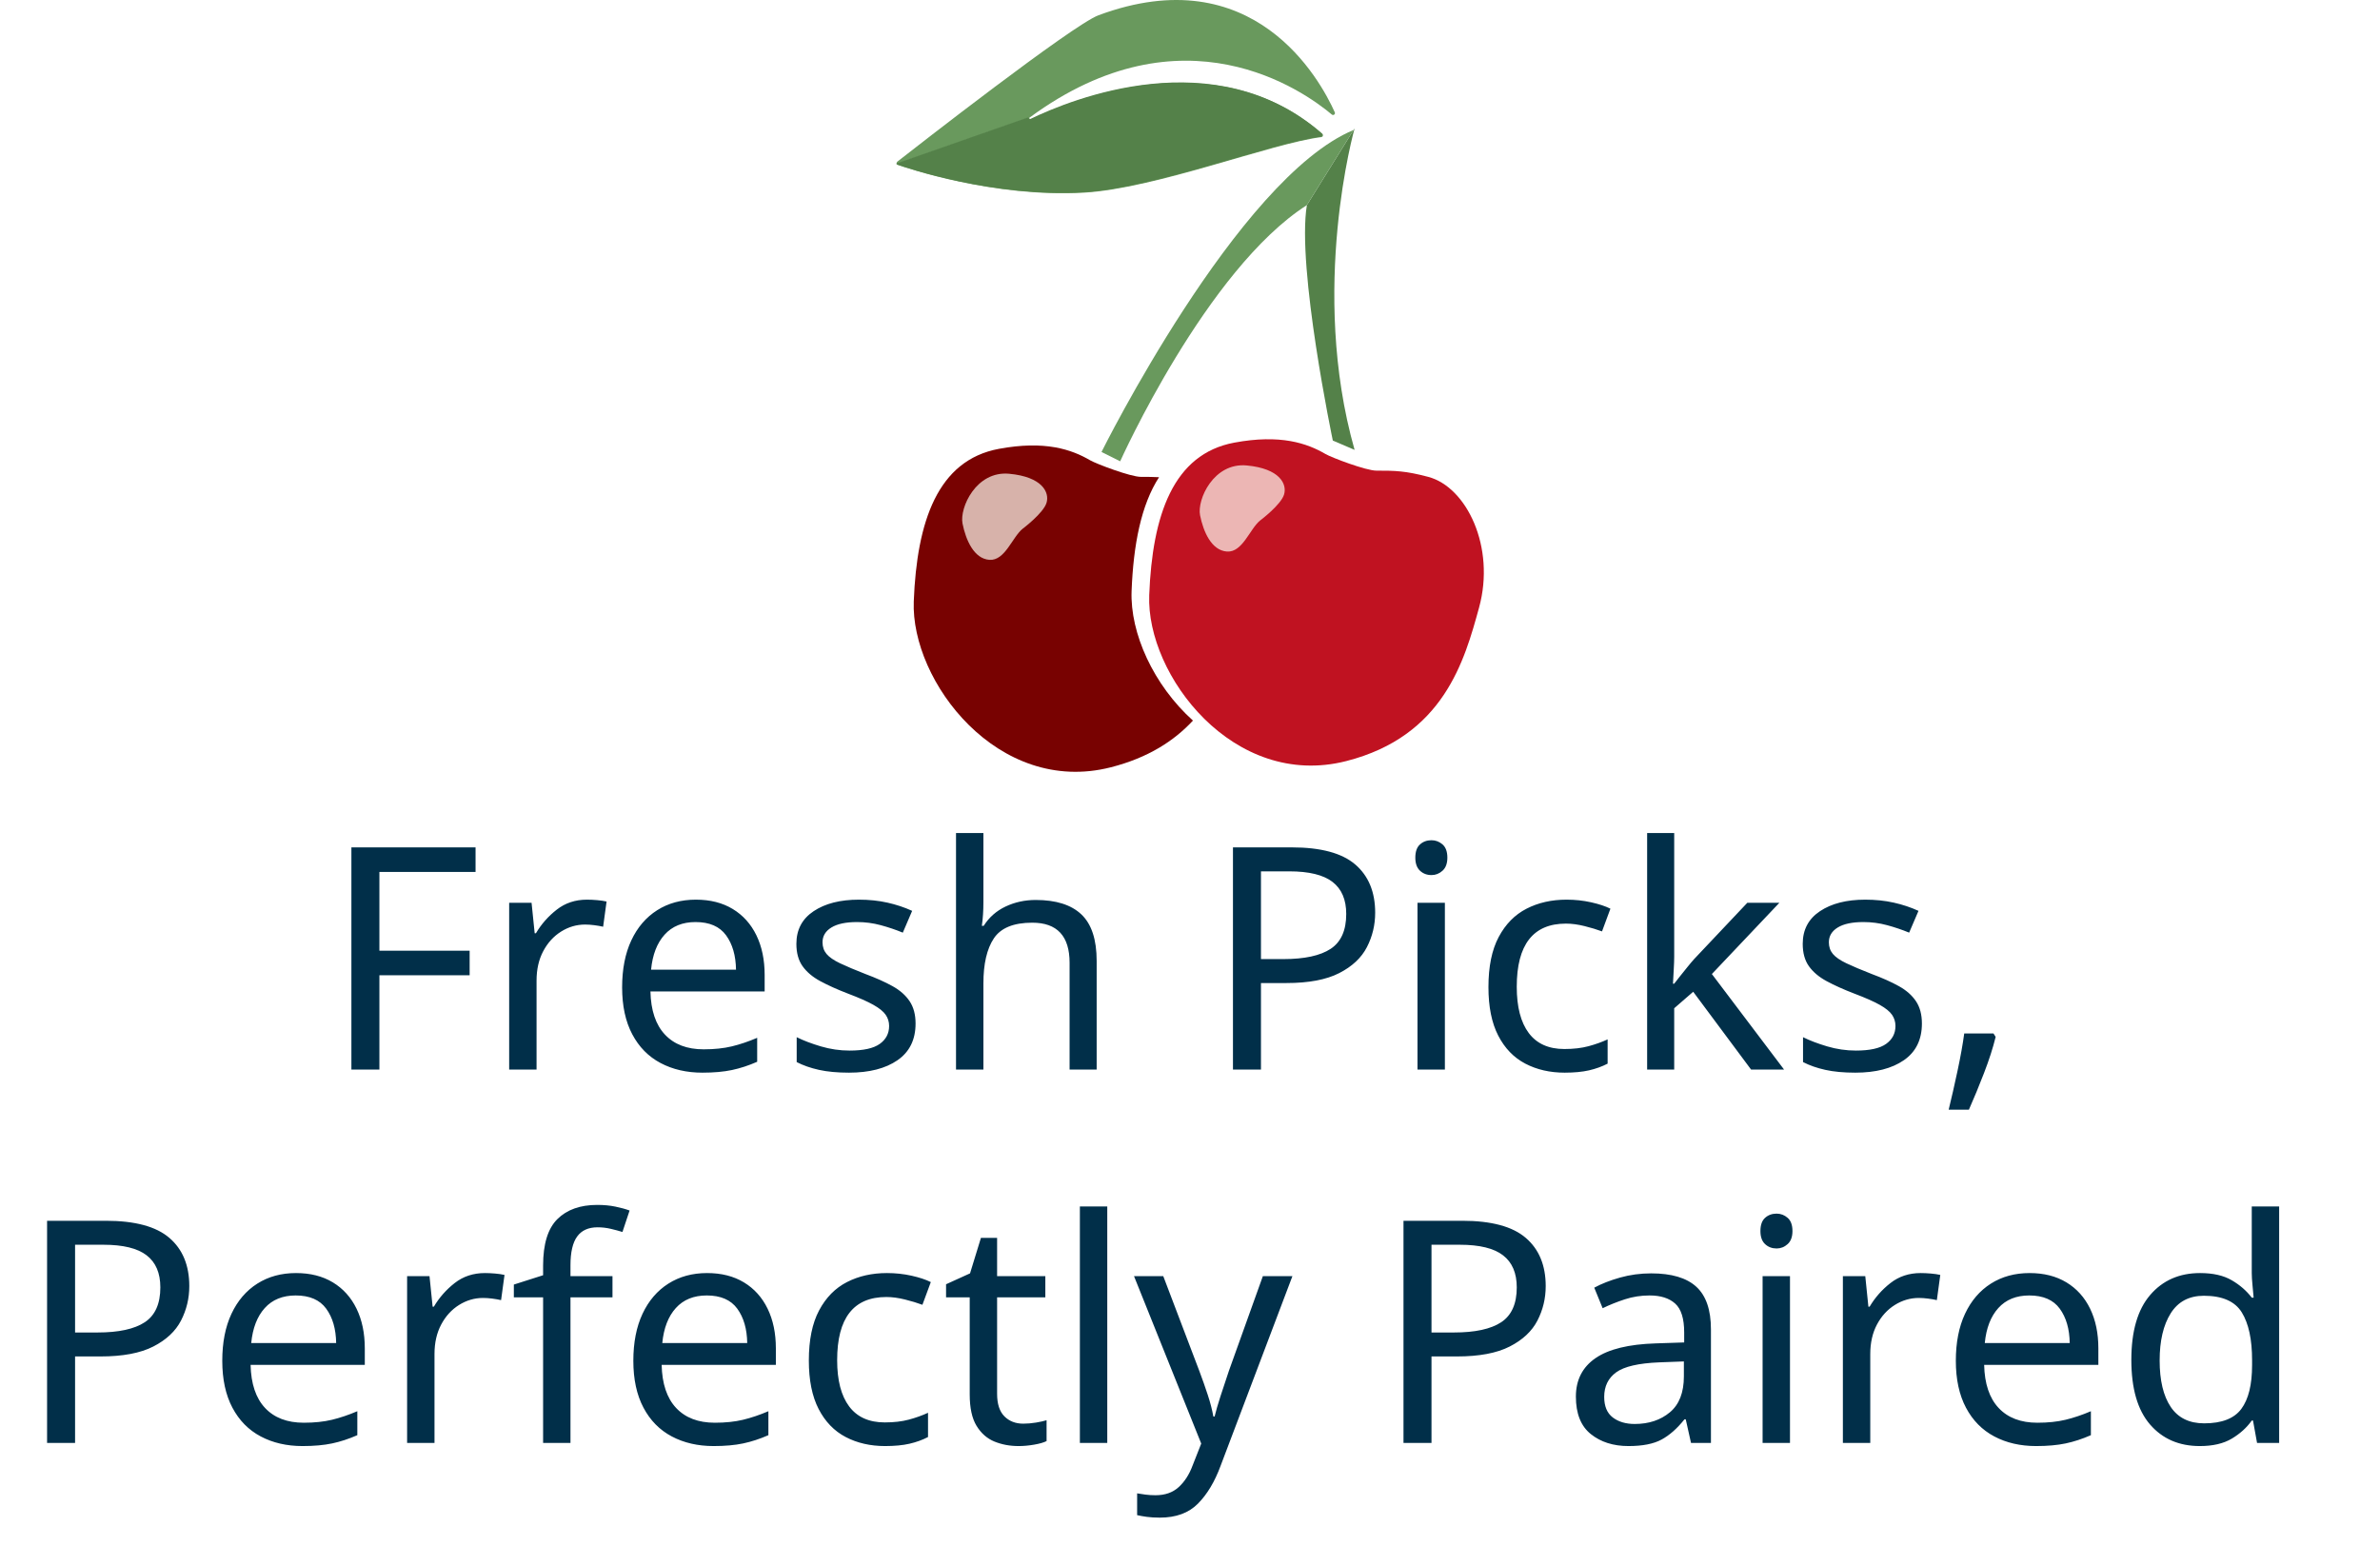
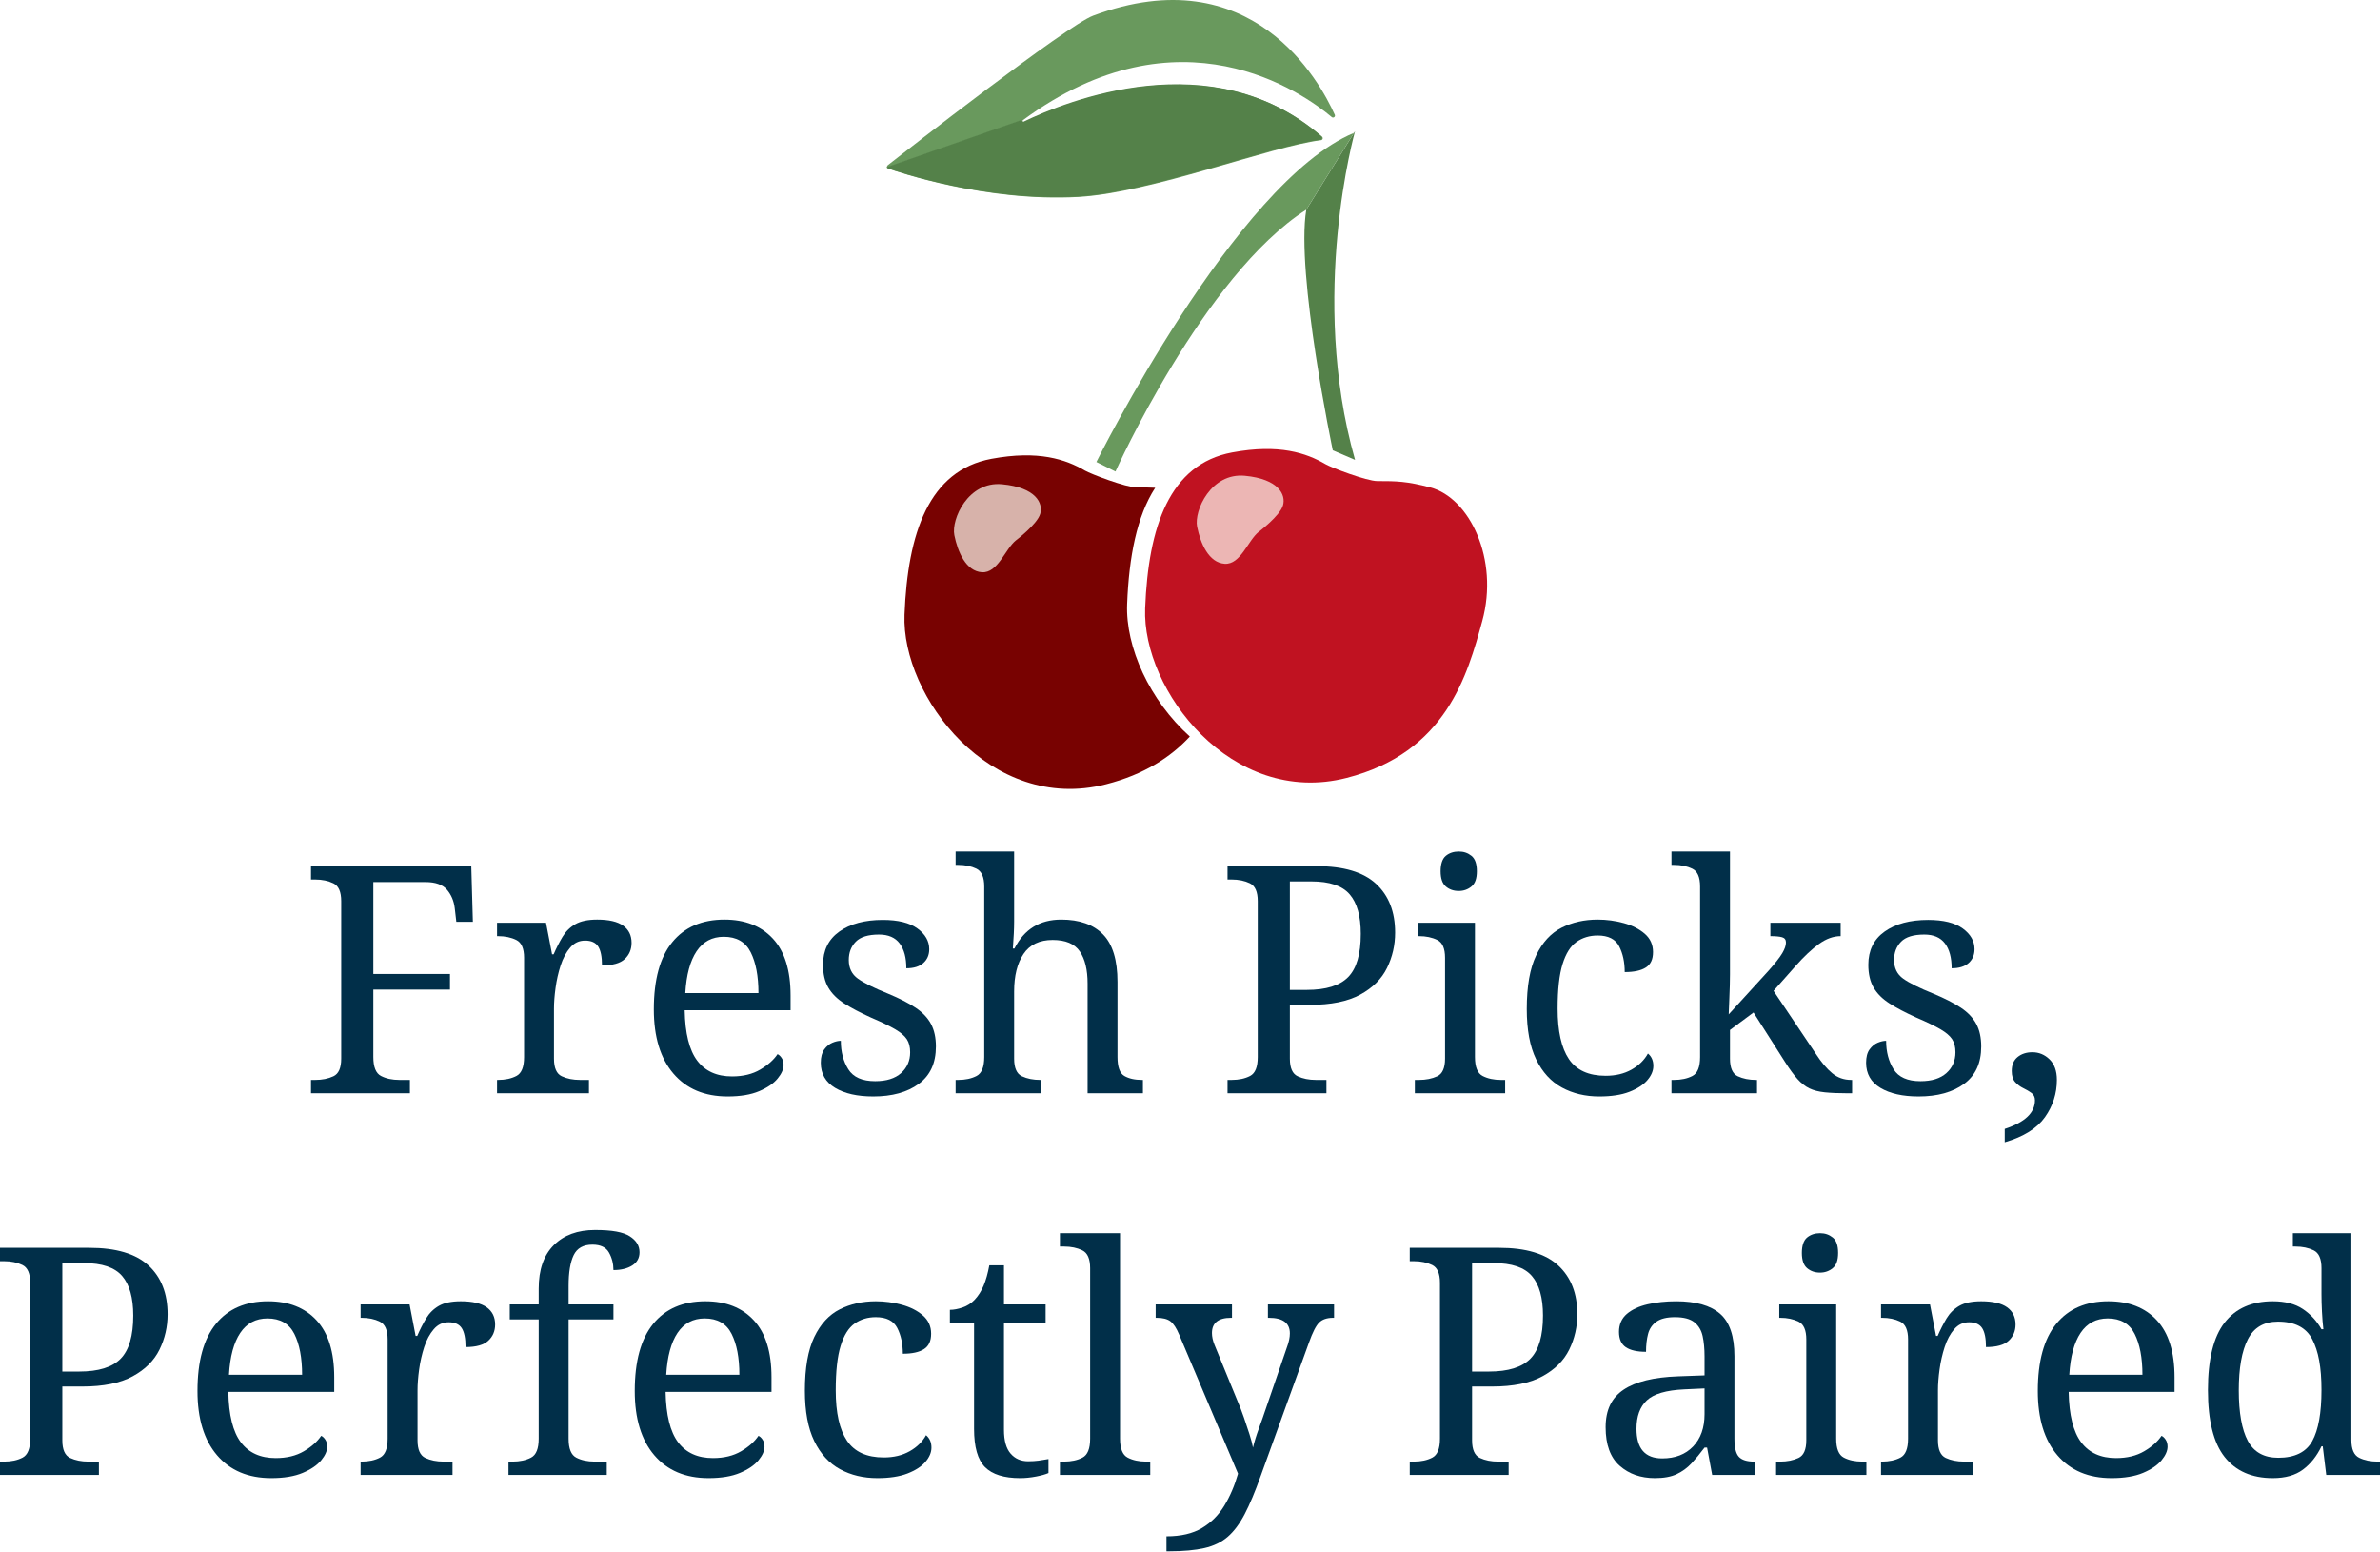
- <svg xmlns="http://www.w3.org/2000/svg" id="Layer_2" data-name="Layer 2" viewBox="0 0 2294.52 1489.75">
+ <svg xmlns="http://www.w3.org/2000/svg" id="Layer_2" data-name="Layer 2" viewBox="0 0 2245.16 1463.17">
  <defs>
    <style>
      .cls-1 {
        fill: #548149;
      }

      .cls-2 {
        fill: #780201;
      }

      .cls-3 {
        fill: #c01221;
      }

      .cls-4 {
        fill: #69995d;
      }

      .cls-5 {
-         fill: #fffcf2;
-         opacity: .7;
+         fill: #012f49;
      }

      .cls-6 {
-         fill: #012f49;
-         font-family: NotoSerifMakasar-Regular, 'Noto Serif Makasar';
-         font-size: 300px;
+         fill: #fffcf2;
+         opacity: .7;
      }
    </style>
  </defs>
  <g id="Layer_1-2" data-name="Layer 1">
+     <path class="cls-4" d="M693.28,172.7c-.2-.16-.37-.37-.49-.61l.49.61Z" />
    <g>
-       <path class="cls-3" d="M1277.95,437.75c5.86,3.42,39,16,49,16,18.11,0,27.95.16,50,6,37,9.79,64.99,67.74,49,126-14,51-34,124-128,148-108.67,27.75-193-83-190-160s23-136,82-147c44.44-8.28,70.17.58,88,11Z" />
-       <path class="cls-2" d="M1150.1,694.71c-18.09,19.53-43.21,35.87-79.15,45.04-108.67,27.75-193-83-190-160s23-136,82-147c44.44-8.28,70.17.58,88,11,5.86,3.42,39,16,49,16,6.6,0,12.09.02,17.48.33-17.33,26.68-24.75,65.17-26.48,109.67-1.59,40.71,21.23,90.84,59.15,124.96Z" />
-       <path class="cls-5" d="M985.95,509.75s20-15,23-25c3-10-4-25-36-28s-48,33-45,48c3.17,15.84,11,34,26,35s22-22,32-30Z" />
-       <path class="cls-5" d="M1214.95,501.75s20-15,23-25-4-25-36-28-48,33-45,48c3.17,15.84,11,34,26,35s22-22,32-30Z" />
-       <path class="cls-1" d="M1305.95,433.75l-21-9s-35-167-25-227l45.03-72.44.97-1.56s-44,155,0,310Z" />
-       <path class="cls-4" d="M1304.98,125.31l-45.03,72.44c-97,62-180,247-180,247l-18-9s131.06-263.88,243.03-310.44Z" />
-       <path class="cls-4" d="M1273.89,132.19c-48.46,6.13-159.95,49.67-228.94,53.56-86.9,4.89-170.85-23.77-179.3-26.75-.2-.07-.38-.17-.54-.3l-.49-.61,128.27-44.91c-1.08.79-.08,2.47,1.13,1.88,39.74-19.2,178.33-75.59,280.82,13.92,1.2,1.04.62,3.01-.95,3.21Z" />
-       <path class="cls-4" d="M1284,110.43c-27.04-22.75-143.38-105.96-291.11,2.75l-128.27,44.91c-.13-.26-.19-.54-.19-.82,0-.55.24-1.08.7-1.44,14.99-11.73,168.86-131.8,193.82-141.08,149.69-55.7,213.79,62.05,227.9,93.53.8,1.78-1.36,3.41-2.85,2.15Z" />
-       <path class="cls-1" d="M1273.24,131.82c-48.46,6.13-159.95,49.67-228.94,53.56-86.9,4.89-170.85-23.77-179.3-26.75-.2-.07-.38-.17-.54-.3l-.49-.61,128.27-44.91c-1.08.79-.08,2.47,1.13,1.88,39.74-19.2,178.33-75.59,280.82,13.92,1.2,1.04.62,3.01-.95,3.21Z" />
+       <path class="cls-3" d="M1250.27,437.75c5.86,3.42,39,16,49,16,18.11,0,27.95.16,50,6,37,9.79,64.99,67.74,49,126-14,51-34,124-128,148-108.67,27.75-193-83-190-160s23-136,82-147c44.44-8.28,70.17.58,88,11Z" />
+       <path class="cls-2" d="M1122.42,694.71c-18.09,19.53-43.21,35.87-79.15,45.04-108.67,27.75-193-83-190-160s23-136,82-147c44.44-8.28,70.17.58,88,11,5.86,3.42,39,16,49,16,6.6,0,12.09.02,17.48.33-17.33,26.68-24.75,65.17-26.48,109.67-1.59,40.71,21.23,90.84,59.15,124.96Z" />
+       <path class="cls-6" d="M958.27,509.75s20-15,23-25c3-10-4-25-36-28s-48,33-45,48c3.17,15.84,11,34,26,35s22-22,32-30Z" />
+       <path class="cls-6" d="M1187.27,501.75s20-15,23-25-4-25-36-28-48,33-45,48c3.17,15.84,11,34,26,35s22-22,32-30Z" />
+       <path class="cls-1" d="M1278.27,433.75l-21-9s-35-167-25-227l45.03-72.44.97-1.56s-44,155,0,310Z" />
+       <path class="cls-4" d="M1277.3,125.31l-45.03,72.44c-97,62-180,247-180,247l-18-9s131.06-263.88,243.03-310.44Z" />
+       <path class="cls-4" d="M1246.21,132.19c-48.46,6.13-159.95,49.67-228.94,53.56-86.9,4.89-170.85-23.77-179.3-26.75-.2-.07-.38-.17-.54-.3l-.49-.61,128.27-44.91c-1.08.79-.08,2.47,1.13,1.88,39.74-19.2,178.33-75.59,280.82,13.92,1.2,1.04.62,3.01-.95,3.21Z" />
+       <path class="cls-4" d="M1256.32,110.43c-27.04-22.75-143.38-105.96-291.11,2.75l-128.27,44.91c-.13-.26-.19-.54-.19-.82,0-.55.24-1.08.7-1.44,14.99-11.73,168.86-131.8,193.82-141.08,149.69-55.7,213.79,62.05,227.9,93.53.8,1.78-1.36,3.41-2.85,2.15Z" />
+       <path class="cls-1" d="M1245.56,131.82c-48.46,6.13-159.95,49.67-228.94,53.56-86.9,4.89-170.85-23.77-179.3-26.75-.2-.07-.38-.17-.54-.3l-.49-.61,128.27-44.91c-1.08.79-.08,2.47,1.13,1.88,39.74-19.2,178.33-75.59,280.82,13.92,1.2,1.04.62,3.01-.95,3.21Z" />
    </g>
-     <text class="cls-6" transform="translate(309.68 1031.17)">
-       <tspan x="0" y="0">Fresh Picks,</tspan>
-       <tspan x="-293.39" y="360">Perfectly Paired</tspan>
-     </text>
+     <g>
+       <path class="cls-5" d="M293.39,1031.17v-12.6h3.9c6.6,0,12.35-1.15,17.25-3.45,4.9-2.3,7.35-7.85,7.35-16.65v-148.5c0-8.8-2.45-14.4-7.35-16.8-4.9-2.4-10.65-3.6-17.25-3.6h-3.9v-12.6h151.2l1.5,52.5h-15.6l-1.5-12.9c-.8-6.8-3.25-12.6-7.35-17.4-4.1-4.8-10.85-7.2-20.25-7.2h-49.2v86.7h72.3v14.7h-72.3v63.6c0,9.4,2.4,15.35,7.2,17.85,4.8,2.5,10.6,3.75,17.4,3.75h9.9v12.6h-93.3Z" />
+       <path class="cls-5" d="M468.89,1031.17v-12.6h.9c6.8,0,12.6-1.25,17.4-3.75,4.8-2.5,7.2-8.45,7.2-17.85v-93.6c0-8.8-2.45-14.4-7.35-16.8-4.9-2.4-10.65-3.6-17.25-3.6h-.9v-12.6h46.2l5.7,29.7h1.5c2.6-6,5.4-11.5,8.4-16.5,3-5,7-8.95,12-11.85,5-2.9,11.9-4.35,20.7-4.35,11,0,19.15,1.9,24.45,5.7,5.3,3.8,7.95,9.2,7.95,16.2,0,6.2-2.15,11.3-6.45,15.3-4.3,4-11.45,6-21.45,6,0-8.2-1.2-14.15-3.6-17.85-2.4-3.7-6.5-5.55-12.3-5.55s-10.3,2.2-14.1,6.6c-3.8,4.4-6.8,10-9,16.8-2.2,6.8-3.8,13.85-4.8,21.15-1,7.3-1.5,13.85-1.5,19.65v47.1c0,8.8,2.45,14.35,7.35,16.65,4.9,2.3,10.65,3.45,17.25,3.45h8.4v12.6h-86.7Z" />
+       <path class="cls-5" d="M686.39,1034.17c-21.8,0-38.85-7.2-51.15-21.6-12.3-14.4-18.45-34.6-18.45-60.6,0-28,5.8-49.1,17.4-63.3,11.6-14.2,28-21.3,49.2-21.3,19.4,0,34.65,6,45.75,18s16.65,29.9,16.65,53.7v13.8h-99.9c.4,21.8,4.35,37.65,11.85,47.55s18.45,14.85,32.85,14.85c10.4,0,19.25-2.15,26.55-6.45,7.3-4.3,12.75-9.15,16.35-14.55,1.4.6,2.7,1.8,3.9,3.6,1.2,1.8,1.8,4,1.8,6.6,0,4-1.9,8.3-5.7,12.9-3.8,4.6-9.6,8.55-17.4,11.85-7.8,3.3-17.7,4.95-29.7,4.95ZM715.49,936.67c0-16-2.45-28.85-7.35-38.55-4.9-9.7-13.35-14.55-25.35-14.55-11,0-19.55,4.55-25.65,13.65-6.1,9.1-9.65,22.25-10.65,39.45h69Z" />
+       <path class="cls-5" d="M823.79,1034.17c-15,0-27-2.7-36-8.1-9-5.4-13.5-13.3-13.5-23.7,0-5.4,1.1-9.6,3.3-12.6,2.2-3,4.75-5.1,7.65-6.3,2.9-1.2,5.55-1.8,7.95-1.8,0,10.4,2.35,19.35,7.05,26.85,4.7,7.5,13.15,11.25,25.35,11.25,10.6,0,18.75-2.55,24.45-7.65,5.7-5.1,8.55-11.65,8.55-19.65,0-5-1.05-9.1-3.15-12.3-2.1-3.2-5.8-6.35-11.1-9.45-5.3-3.1-12.85-6.75-22.65-10.95-10.2-4.6-18.65-9.05-25.35-13.35-6.7-4.3-11.7-9.3-15-15-3.3-5.7-4.95-12.85-4.95-21.45,0-13.6,5.15-24.05,15.45-31.35,10.3-7.3,23.95-10.95,40.95-10.95,14.4,0,25.3,2.7,32.7,8.1,7.4,5.4,11.1,11.9,11.1,19.5,0,5.4-1.85,9.75-5.55,13.05-3.7,3.3-9.05,4.95-16.05,4.95,0-10-2.1-17.8-6.3-23.4-4.2-5.6-10.7-8.4-19.5-8.4-10.2,0-17.5,2.25-21.9,6.75-4.4,4.5-6.6,10.25-6.6,17.25,0,7.6,2.85,13.45,8.55,17.55,5.7,4.1,15.25,8.85,28.65,14.25,10.6,4.4,19.2,8.8,25.8,13.2,6.6,4.4,11.45,9.5,14.55,15.3,3.1,5.8,4.65,12.9,4.65,21.3,0,15.6-5.4,27.35-16.2,35.25-10.8,7.9-25.1,11.85-42.9,11.85Z" />
+       <path class="cls-5" d="M901.48,1031.17v-12.6h2.4c6.8,0,12.6-1.25,17.4-3.75,4.8-2.5,7.2-8.45,7.2-17.85v-160.8c0-8.8-2.45-14.4-7.35-16.8-4.9-2.4-10.65-3.6-17.25-3.6h-2.4v-12.6h55.2v66c0,3.6-.1,7.35-.3,11.25-.2,3.9-.5,8.65-.9,14.25h1.5c9.2-18.2,23.9-27.3,44.1-27.3,17.2,0,30.35,4.65,39.45,13.95,9.1,9.3,13.65,24.25,13.65,44.85v70.8c0,9.4,2.15,15.35,6.45,17.85,4.3,2.5,9.85,3.75,16.65,3.75h.9v12.6h-52.2v-103.5c0-13-2.45-23.1-7.35-30.3-4.9-7.2-13.45-10.8-25.65-10.8s-21.55,4.4-27.45,13.2c-5.9,8.8-8.85,20.6-8.85,35.4v63.3c0,8.8,2.45,14.35,7.35,16.65,4.9,2.3,10.65,3.45,17.25,3.45h.9v12.6h-80.7Z" />
+       <path class="cls-5" d="M1157.98,1031.17v-12.6h3.9c6.8,0,12.6-1.25,17.4-3.75,4.8-2.5,7.2-8.45,7.2-17.85v-147c0-8.8-2.45-14.4-7.35-16.8-4.9-2.4-10.65-3.6-17.25-3.6h-3.9v-12.6h84.3c25.2,0,43.8,5.55,55.8,16.65,12,11.1,18,26.45,18,46.05,0,11.8-2.55,22.9-7.65,33.3-5.1,10.4-13.55,18.8-25.35,25.2-11.8,6.4-27.6,9.6-47.4,9.6h-18.9v50.7c0,8.8,2.45,14.35,7.35,16.65,4.9,2.3,10.65,3.45,17.25,3.45h9.9v12.6h-93.3ZM1232.68,933.67c18.2,0,31.25-4.05,39.15-12.15,7.9-8.1,11.85-21.65,11.85-40.65,0-16.8-3.5-29.25-10.5-37.35-7-8.1-19-12.15-36-12.15h-20.4v102.3h15.9Z" />
+       <path class="cls-5" d="M1334.68,1031.17v-12.6h3.9c6.6,0,12.35-1.15,17.25-3.45,4.9-2.3,7.35-7.85,7.35-16.65v-95.1c0-8.8-2.45-14.4-7.35-16.8-4.9-2.4-10.65-3.6-17.25-3.6h-.9v-12.6h53.7v126.6c0,9.4,2.4,15.35,7.2,17.85,4.8,2.5,10.6,3.75,17.4,3.75h3.9v12.6h-85.2ZM1376.08,840.37c-4.8,0-8.85-1.4-12.15-4.2-3.3-2.8-4.95-7.6-4.95-14.4s1.65-11.85,4.95-14.55,7.35-4.05,12.15-4.05,8.6,1.35,12,4.05c3.4,2.7,5.1,7.55,5.1,14.55s-1.7,11.6-5.1,14.4c-3.4,2.8-7.4,4.2-12,4.2Z" />
+       <path class="cls-5" d="M1508.67,1034.17c-13.2,0-24.95-2.8-35.25-8.4-10.3-5.6-18.4-14.45-24.3-26.55-5.9-12.1-8.85-27.95-8.85-47.55,0-21.4,2.95-38.25,8.85-50.55,5.9-12.3,13.9-21,24-26.1,10.1-5.1,21.45-7.65,34.05-7.65,8.4,0,16.6,1.1,24.6,3.3,8,2.2,14.6,5.55,19.8,10.05,5.2,4.5,7.8,10.25,7.8,17.25s-2.25,11.65-6.75,14.55c-4.5,2.9-11.15,4.35-19.95,4.35,0-9.4-1.75-17.5-5.25-24.3-3.5-6.8-10.25-10.2-20.25-10.2-7.6,0-14.25,2-19.95,6-5.7,4-10.1,11-13.2,21-3.1,10-4.65,24-4.65,42,0,21.2,3.55,37.05,10.65,47.55,7.1,10.5,18.65,15.75,34.65,15.75,9.4,0,17.55-1.95,24.45-5.85,6.9-3.9,12.05-8.95,15.45-15.15,3.4,2.8,5.1,6.7,5.1,11.7,0,4.6-1.9,9.1-5.7,13.5-3.8,4.4-9.45,8.05-16.95,10.95-7.5,2.9-16.95,4.35-28.35,4.35Z" />
+       <path class="cls-5" d="M1576.77,1031.17v-12.6h2.4c6.8,0,12.6-1.25,17.4-3.75,4.8-2.5,7.2-8.45,7.2-17.85v-160.8c0-8.8-2.45-14.4-7.35-16.8-4.9-2.4-10.65-3.6-17.25-3.6h-2.4v-12.6h55.2v115.8c0,2.6-.05,6-.15,10.2-.1,4.2-.25,8.4-.45,12.6-.2,4.2-.4,9.2-.6,15l37.5-41.1c6.4-7.2,10.75-12.75,13.05-16.65,2.3-3.9,3.45-7.25,3.45-10.05,0-2.6-1.2-4.25-3.6-4.95-2.4-.7-6.1-1.05-11.1-1.05v-12.6h66.3v12.6c-6.8,0-13.6,2.45-20.4,7.35-6.8,4.9-14.1,11.75-21.9,20.55l-21,23.7,39.9,59.4c5.2,8,10.35,14.1,15.45,18.3,5.1,4.2,11.05,6.3,17.85,6.3h.9v12.6h-4.2c-8.6,0-15.8-.3-21.6-.9-5.8-.6-10.65-1.85-14.55-3.75-3.9-1.9-7.6-4.8-11.1-8.7-3.5-3.9-7.35-9.15-11.55-15.75l-30-47.1-22.2,16.5v27c0,8.8,2.45,14.35,7.35,16.65,4.9,2.3,10.65,3.45,17.25,3.45h.9v12.6h-80.7Z" />
+       <path class="cls-5" d="M1809.87,1034.17c-15,0-27-2.7-36-8.1-9-5.4-13.5-13.3-13.5-23.7,0-5.4,1.1-9.6,3.3-12.6,2.2-3,4.75-5.1,7.65-6.3,2.9-1.2,5.55-1.8,7.95-1.8,0,10.4,2.35,19.35,7.05,26.85,4.7,7.5,13.15,11.25,25.35,11.25,10.6,0,18.75-2.55,24.45-7.65,5.7-5.1,8.55-11.65,8.55-19.65,0-5-1.05-9.1-3.15-12.3-2.1-3.2-5.8-6.35-11.1-9.45-5.3-3.1-12.85-6.75-22.65-10.95-10.2-4.6-18.65-9.05-25.35-13.35-6.7-4.3-11.7-9.3-15-15-3.3-5.7-4.95-12.85-4.95-21.45,0-13.6,5.15-24.05,15.45-31.35,10.3-7.3,23.95-10.95,40.95-10.95,14.4,0,25.3,2.7,32.7,8.1,7.4,5.4,11.1,11.9,11.1,19.5,0,5.4-1.85,9.75-5.55,13.05-3.7,3.3-9.05,4.95-16.05,4.95,0-10-2.1-17.8-6.3-23.4-4.2-5.6-10.7-8.4-19.5-8.4-10.2,0-17.5,2.25-21.9,6.75-4.4,4.5-6.6,10.25-6.6,17.25,0,7.6,2.85,13.45,8.55,17.55,5.7,4.1,15.25,8.85,28.65,14.25,10.6,4.4,19.2,8.8,25.8,13.2,6.6,4.4,11.45,9.5,14.55,15.3,3.1,5.8,4.65,12.9,4.65,21.3,0,15.6-5.4,27.35-16.2,35.25-10.8,7.9-25.1,11.85-42.9,11.85Z" />
+       <path class="cls-5" d="M1891.16,1064.77c19-6.2,28.5-15.2,28.5-27,0-3-1.1-5.3-3.3-6.9-2.2-1.6-4.75-3.1-7.65-4.5-2.9-1.4-5.45-3.3-7.65-5.7-2.2-2.4-3.3-5.9-3.3-10.5,0-5.8,1.85-10.2,5.55-13.2,3.7-3,8.35-4.5,13.95-4.5,6.2,0,11.6,2.25,16.2,6.75,4.6,4.5,6.9,10.95,6.9,19.35,0,12.8-3.75,24.5-11.25,35.1-7.5,10.6-20.15,18.5-37.95,23.7v-12.6Z" />
+       <path class="cls-5" d="M0,1391.17v-12.6h3.9c6.8,0,12.6-1.25,17.4-3.75,4.8-2.5,7.2-8.45,7.2-17.85v-147c0-8.8-2.45-14.4-7.35-16.8-4.9-2.4-10.65-3.6-17.25-3.6H0v-12.6h84.3c25.2,0,43.8,5.55,55.8,16.65,12,11.1,18,26.45,18,46.05,0,11.8-2.55,22.9-7.65,33.3-5.1,10.4-13.55,18.8-25.35,25.2-11.8,6.4-27.6,9.6-47.4,9.6h-18.9v50.7c0,8.8,2.45,14.35,7.35,16.65,4.9,2.3,10.65,3.45,17.25,3.45h9.9v12.6H0ZM74.7,1293.67c18.2,0,31.25-4.05,39.15-12.15,7.9-8.1,11.85-21.65,11.85-40.65,0-16.8-3.5-29.25-10.5-37.35-7-8.1-19-12.15-36-12.15h-20.4v102.3h15.9Z" />
+       <path class="cls-5" d="M255.9,1394.17c-21.8,0-38.85-7.2-51.15-21.6-12.3-14.4-18.45-34.6-18.45-60.6,0-28,5.8-49.1,17.4-63.3,11.6-14.2,28-21.3,49.2-21.3,19.4,0,34.65,6,45.75,18s16.65,29.9,16.65,53.7v13.8h-99.9c.4,21.8,4.35,37.65,11.85,47.55s18.45,14.85,32.85,14.85c10.4,0,19.25-2.15,26.55-6.45,7.3-4.3,12.75-9.15,16.35-14.55,1.4.6,2.7,1.8,3.9,3.6,1.2,1.8,1.8,4,1.8,6.6,0,4-1.9,8.3-5.7,12.9-3.8,4.6-9.6,8.55-17.4,11.85-7.8,3.3-17.7,4.95-29.7,4.95ZM285,1296.67c0-16-2.45-28.85-7.35-38.55-4.9-9.7-13.35-14.55-25.35-14.55-11,0-19.55,4.55-25.65,13.65-6.1,9.1-9.65,22.25-10.65,39.45h69Z" />
+       <path class="cls-5" d="M340.19,1391.17v-12.6h.9c6.8,0,12.6-1.25,17.4-3.75,4.8-2.5,7.2-8.45,7.2-17.85v-93.6c0-8.8-2.45-14.4-7.35-16.8-4.9-2.4-10.65-3.6-17.25-3.6h-.9v-12.6h46.2l5.7,29.7h1.5c2.6-6,5.4-11.5,8.4-16.5,3-5,7-8.95,12-11.85,5-2.9,11.9-4.35,20.7-4.35,11,0,19.15,1.9,24.45,5.7,5.3,3.8,7.95,9.2,7.95,16.2,0,6.2-2.15,11.3-6.45,15.3-4.3,4-11.45,6-21.45,6,0-8.2-1.2-14.15-3.6-17.85-2.4-3.7-6.5-5.55-12.3-5.55s-10.3,2.2-14.1,6.6c-3.8,4.4-6.8,10-9,16.8-2.2,6.8-3.8,13.85-4.8,21.15-1,7.3-1.5,13.85-1.5,19.65v47.1c0,8.8,2.45,14.35,7.35,16.65,4.9,2.3,10.65,3.45,17.25,3.45h8.4v12.6h-86.7Z" />
+       <path class="cls-5" d="M479.69,1391.17v-12.6h3.9c6.8,0,12.6-1.25,17.4-3.75,4.8-2.5,7.2-8.45,7.2-17.85v-112.5h-27.3v-14.1h27.3v-15c0-17.8,4.75-31.45,14.25-40.95,9.5-9.5,22.45-14.25,38.85-14.25s26.5,1.95,32.7,5.85c6.2,3.9,9.3,8.95,9.3,15.15,0,5.4-2.3,9.55-6.9,12.45-4.6,2.9-10.5,4.35-17.7,4.35,0-6-1.4-11.5-4.2-16.5-2.8-5-8-7.5-15.6-7.5-8.6,0-14.5,3.3-17.7,9.9-3.2,6.6-4.8,16.2-4.8,28.8v17.7h42.3v14.1h-42.3v112.5c0,9.4,2.4,15.35,7.2,17.85,4.8,2.5,10.6,3.75,17.4,3.75h11.4v12.6h-92.7Z" />
+       <path class="cls-5" d="M668.39,1394.17c-21.8,0-38.85-7.2-51.15-21.6-12.3-14.4-18.45-34.6-18.45-60.6,0-28,5.8-49.1,17.4-63.3,11.6-14.2,28-21.3,49.2-21.3,19.4,0,34.65,6,45.75,18s16.65,29.9,16.65,53.7v13.8h-99.9c.4,21.8,4.35,37.65,11.85,47.55s18.45,14.85,32.85,14.85c10.4,0,19.25-2.15,26.55-6.45,7.3-4.3,12.75-9.15,16.35-14.55,1.4.6,2.7,1.8,3.9,3.6,1.2,1.8,1.8,4,1.8,6.6,0,4-1.9,8.3-5.7,12.9-3.8,4.6-9.6,8.55-17.4,11.85-7.8,3.3-17.7,4.95-29.7,4.95ZM697.49,1296.67c0-16-2.45-28.85-7.35-38.55-4.9-9.7-13.35-14.55-25.35-14.55-11,0-19.55,4.55-25.65,13.65-6.1,9.1-9.65,22.25-10.65,39.45h69Z" />
+       <path class="cls-5" d="M827.68,1394.17c-13.2,0-24.95-2.8-35.25-8.4-10.3-5.6-18.4-14.45-24.3-26.55-5.9-12.1-8.85-27.95-8.85-47.55,0-21.4,2.95-38.25,8.85-50.55,5.9-12.3,13.9-21,24-26.1,10.1-5.1,21.45-7.65,34.05-7.65,8.4,0,16.6,1.1,24.6,3.3,8,2.2,14.6,5.55,19.8,10.05,5.2,4.5,7.8,10.25,7.8,17.25s-2.25,11.65-6.75,14.55c-4.5,2.9-11.15,4.35-19.95,4.35,0-9.4-1.75-17.5-5.25-24.3-3.5-6.8-10.25-10.2-20.25-10.2-7.6,0-14.25,2-19.95,6-5.7,4-10.1,11-13.2,21-3.1,10-4.65,24-4.65,42,0,21.2,3.55,37.05,10.65,47.55,7.1,10.5,18.65,15.75,34.65,15.75,9.4,0,17.55-1.95,24.45-5.85,6.9-3.9,12.05-8.95,15.45-15.15,3.4,2.8,5.1,6.7,5.1,11.7,0,4.6-1.9,9.1-5.7,13.5-3.8,4.4-9.45,8.05-16.95,10.95-7.5,2.9-16.95,4.35-28.35,4.35Z" />
+       <path class="cls-5" d="M962.38,1394.17c-15.2,0-26.25-3.45-33.15-10.35-6.9-6.9-10.35-18.95-10.35-36.15v-100.2h-22.8v-12c3.6,0,7.6-.75,12-2.25,4.4-1.5,8.2-3.95,11.4-7.35,3.4-3.6,6.2-8,8.4-13.2,2.2-5.2,4-11.6,5.4-19.2h13.8v36.9h39.3v17.1h-39.3v101.1c0,10.2,2.1,17.7,6.3,22.5,4.2,4.8,9.7,7.2,16.5,7.2,3.6,0,6.9-.2,9.9-.6,3-.4,6.1-.9,9.3-1.5v13.2c-2.6,1.2-6.5,2.3-11.7,3.3-5.2,1-10.2,1.5-15,1.5Z" />
+       <path class="cls-5" d="M999.88,1391.17v-12.6h3.9c6.8,0,12.6-1.25,17.4-3.75,4.8-2.5,7.2-8.45,7.2-17.85v-160.8c0-8.8-2.45-14.4-7.35-16.8-4.9-2.4-10.65-3.6-17.25-3.6h-3.9v-12.6h56.7v193.8c0,9.4,2.4,15.35,7.2,17.85,4.8,2.5,10.6,3.75,17.4,3.75h3.9v12.6h-85.2Z" />
+       <path class="cls-5" d="M1100.38,1449.07c13.6,0,24.75-2.6,33.45-7.8,8.7-5.2,15.75-12.25,21.15-21.15,5.4-8.9,9.7-18.95,12.9-30.15l-55.5-131.1c-2.6-6.2-5.35-10.4-8.25-12.6-2.9-2.2-7.25-3.3-13.05-3.3h-.9v-12.6h72v12.6h-.9c-12,0-18,4.8-18,14.4,0,3.4.8,7.1,2.4,11.1l21.9,53.4c2,4.6,3.95,9.65,5.85,15.15,1.9,5.5,3.65,10.75,5.25,15.75,1.6,5,2.7,9.2,3.3,12.6,1.4-5.8,3.25-11.8,5.55-18,2.3-6.2,4.45-12.3,6.45-18.3l20.1-58.5c1.8-4.8,2.7-9.1,2.7-12.9,0-9.8-6.6-14.7-19.8-14.7h-.9v-12.6h62.4v12.6h-.9c-5.8,0-10.2,1.5-13.2,4.5s-6.2,9.3-9.6,18.9l-45.6,126c-5.2,14.6-10.2,26.5-15,35.7-4.8,9.2-10.15,16.35-16.05,21.45-5.9,5.1-13.25,8.65-22.05,10.65-8.8,2-19.8,3-33,3h-2.7v-14.1Z" />
+       <path class="cls-5" d="M1329.87,1391.17v-12.6h3.9c6.8,0,12.6-1.25,17.4-3.75,4.8-2.5,7.2-8.45,7.2-17.85v-147c0-8.8-2.45-14.4-7.35-16.8-4.9-2.4-10.65-3.6-17.25-3.6h-3.9v-12.6h84.3c25.2,0,43.8,5.55,55.8,16.65,12,11.1,18,26.45,18,46.05,0,11.8-2.55,22.9-7.65,33.3-5.1,10.4-13.55,18.8-25.35,25.2-11.8,6.4-27.6,9.6-47.4,9.6h-18.9v50.7c0,8.8,2.45,14.35,7.35,16.65,4.9,2.3,10.65,3.45,17.25,3.45h9.9v12.6h-93.3ZM1404.57,1293.67c18.2,0,31.25-4.05,39.15-12.15,7.9-8.1,11.85-21.65,11.85-40.65,0-16.8-3.5-29.25-10.5-37.35-7-8.1-19-12.15-36-12.15h-20.4v102.3h15.9Z" />
+       <path class="cls-5" d="M1561.17,1394.17c-13.4,0-24.5-3.9-33.3-11.7-8.8-7.8-13.2-19.9-13.2-36.3s5.65-27.8,16.95-35.4c11.3-7.6,28.45-11.8,51.45-12.6l24.9-.9v-18c0-7.2-.6-13.55-1.8-19.05-1.2-5.5-3.8-9.85-7.8-13.05-4-3.2-10.1-4.8-18.3-4.8-7.6,0-13.4,1.4-17.4,4.2-4,2.8-6.65,6.65-7.95,11.55-1.3,4.9-1.95,10.55-1.95,16.95-8.4,0-14.75-1.45-19.05-4.35-4.3-2.9-6.45-7.75-6.45-14.55s2.45-12.6,7.35-16.8c4.9-4.2,11.45-7.25,19.65-9.15,8.2-1.9,17.2-2.85,27-2.85,18.4,0,32.15,3.9,41.25,11.7,9.1,7.8,13.65,21.2,13.65,40.2v77.7c0,8.4,1.4,14.1,4.2,17.1,2.8,3,7.6,4.5,14.4,4.5h.9v12.6h-40.5l-4.8-25.8h-2.4c-4.2,5.6-8.3,10.55-12.3,14.85-4,4.3-8.65,7.7-13.95,10.2-5.3,2.5-12.15,3.75-20.55,3.75ZM1568.07,1375.57c12.2,0,21.9-3.75,29.1-11.25,7.2-7.5,10.8-17.65,10.8-30.45v-24.3l-19.2.9c-17,.8-28.75,4.25-35.25,10.35-6.5,6.1-9.75,15.05-9.75,26.85,0,18.6,8.1,27.9,24.3,27.9Z" />
+       <path class="cls-5" d="M1675.46,1391.17v-12.6h3.9c6.6,0,12.35-1.15,17.25-3.45,4.9-2.3,7.35-7.85,7.35-16.65v-95.1c0-8.8-2.45-14.4-7.35-16.8-4.9-2.4-10.65-3.6-17.25-3.6h-.9v-12.6h53.7v126.6c0,9.4,2.4,15.35,7.2,17.85,4.8,2.5,10.6,3.75,17.4,3.75h3.9v12.6h-85.2ZM1716.87,1200.37c-4.8,0-8.85-1.4-12.15-4.2-3.3-2.8-4.95-7.6-4.95-14.4s1.65-11.85,4.95-14.55,7.35-4.05,12.15-4.05,8.6,1.35,12,4.05c3.4,2.7,5.1,7.55,5.1,14.55s-1.7,11.6-5.1,14.4c-3.4,2.8-7.4,4.2-12,4.2Z" />
+       <path class="cls-5" d="M1774.46,1391.17v-12.6h.9c6.8,0,12.6-1.25,17.4-3.75,4.8-2.5,7.2-8.45,7.2-17.85v-93.6c0-8.8-2.45-14.4-7.35-16.8-4.9-2.4-10.65-3.6-17.25-3.6h-.9v-12.6h46.2l5.7,29.7h1.5c2.6-6,5.4-11.5,8.4-16.5,3-5,7-8.95,12-11.85,5-2.9,11.9-4.35,20.7-4.35,11,0,19.15,1.9,24.45,5.7,5.3,3.8,7.95,9.2,7.95,16.2,0,6.2-2.15,11.3-6.45,15.3-4.3,4-11.45,6-21.45,6,0-8.2-1.2-14.15-3.6-17.85-2.4-3.7-6.5-5.55-12.3-5.55s-10.3,2.2-14.1,6.6c-3.8,4.4-6.8,10-9,16.8-2.2,6.8-3.8,13.85-4.8,21.15-1,7.3-1.5,13.85-1.5,19.65v47.1c0,8.8,2.45,14.35,7.35,16.65,4.9,2.3,10.65,3.45,17.25,3.45h8.4v12.6h-86.7Z" />
+       <path class="cls-5" d="M1991.96,1394.17c-21.8,0-38.85-7.2-51.15-21.6-12.3-14.4-18.45-34.6-18.45-60.6,0-28,5.8-49.1,17.4-63.3,11.6-14.2,28-21.3,49.2-21.3,19.4,0,34.65,6,45.75,18s16.65,29.9,16.65,53.7v13.8h-99.9c.4,21.8,4.35,37.65,11.85,47.55s18.45,14.85,32.85,14.85c10.4,0,19.25-2.15,26.55-6.45,7.3-4.3,12.75-9.15,16.35-14.55,1.4.6,2.7,1.8,3.9,3.6s1.8,4,1.8,6.6c0,4-1.9,8.3-5.7,12.9-3.8,4.6-9.6,8.55-17.4,11.85-7.8,3.3-17.7,4.95-29.7,4.95ZM2021.06,1296.67c0-16-2.45-28.85-7.35-38.55-4.9-9.7-13.35-14.55-25.35-14.55-11,0-19.55,4.55-25.65,13.65-6.1,9.1-9.65,22.25-10.65,39.45h69Z" />
+       <path class="cls-5" d="M2144.06,1394.17c-19.8,0-34.95-6.65-45.45-19.95-10.5-13.3-15.75-34.35-15.75-63.15s5.25-50.2,15.75-63.6c10.5-13.4,25.65-20.1,45.45-20.1,11.6,0,21.05,2.45,28.35,7.35,7.3,4.9,13.15,11.25,17.55,19.05h1.8c-.6-5-1.05-10.55-1.35-16.65-.3-6.1-.45-11.55-.45-16.35v-24.6c0-8.8-2.45-14.4-7.35-16.8-4.9-2.4-10.65-3.6-17.25-3.6h-2.4v-12.6h55.2v195c0,8.8,2.45,14.4,7.35,16.8,4.9,2.4,10.65,3.6,17.25,3.6h2.4v12.6h-50.7l-3.3-27h-1.2c-4.4,9.2-10.2,16.5-17.4,21.9-7.2,5.4-16.7,8.1-28.5,8.1ZM2149.16,1374.97c15.6,0,26.3-5.25,32.1-15.75,5.8-10.5,8.7-26.55,8.7-48.15s-2.9-36.75-8.7-47.85c-5.8-11.1-16.6-16.65-32.4-16.65-13.2,0-22.65,5.55-28.35,16.65-5.7,11.1-8.55,27.15-8.55,48.15s2.85,37.1,8.55,47.7c5.7,10.6,15.25,15.9,28.65,15.9Z" />
+     </g>
  </g>
</svg>
